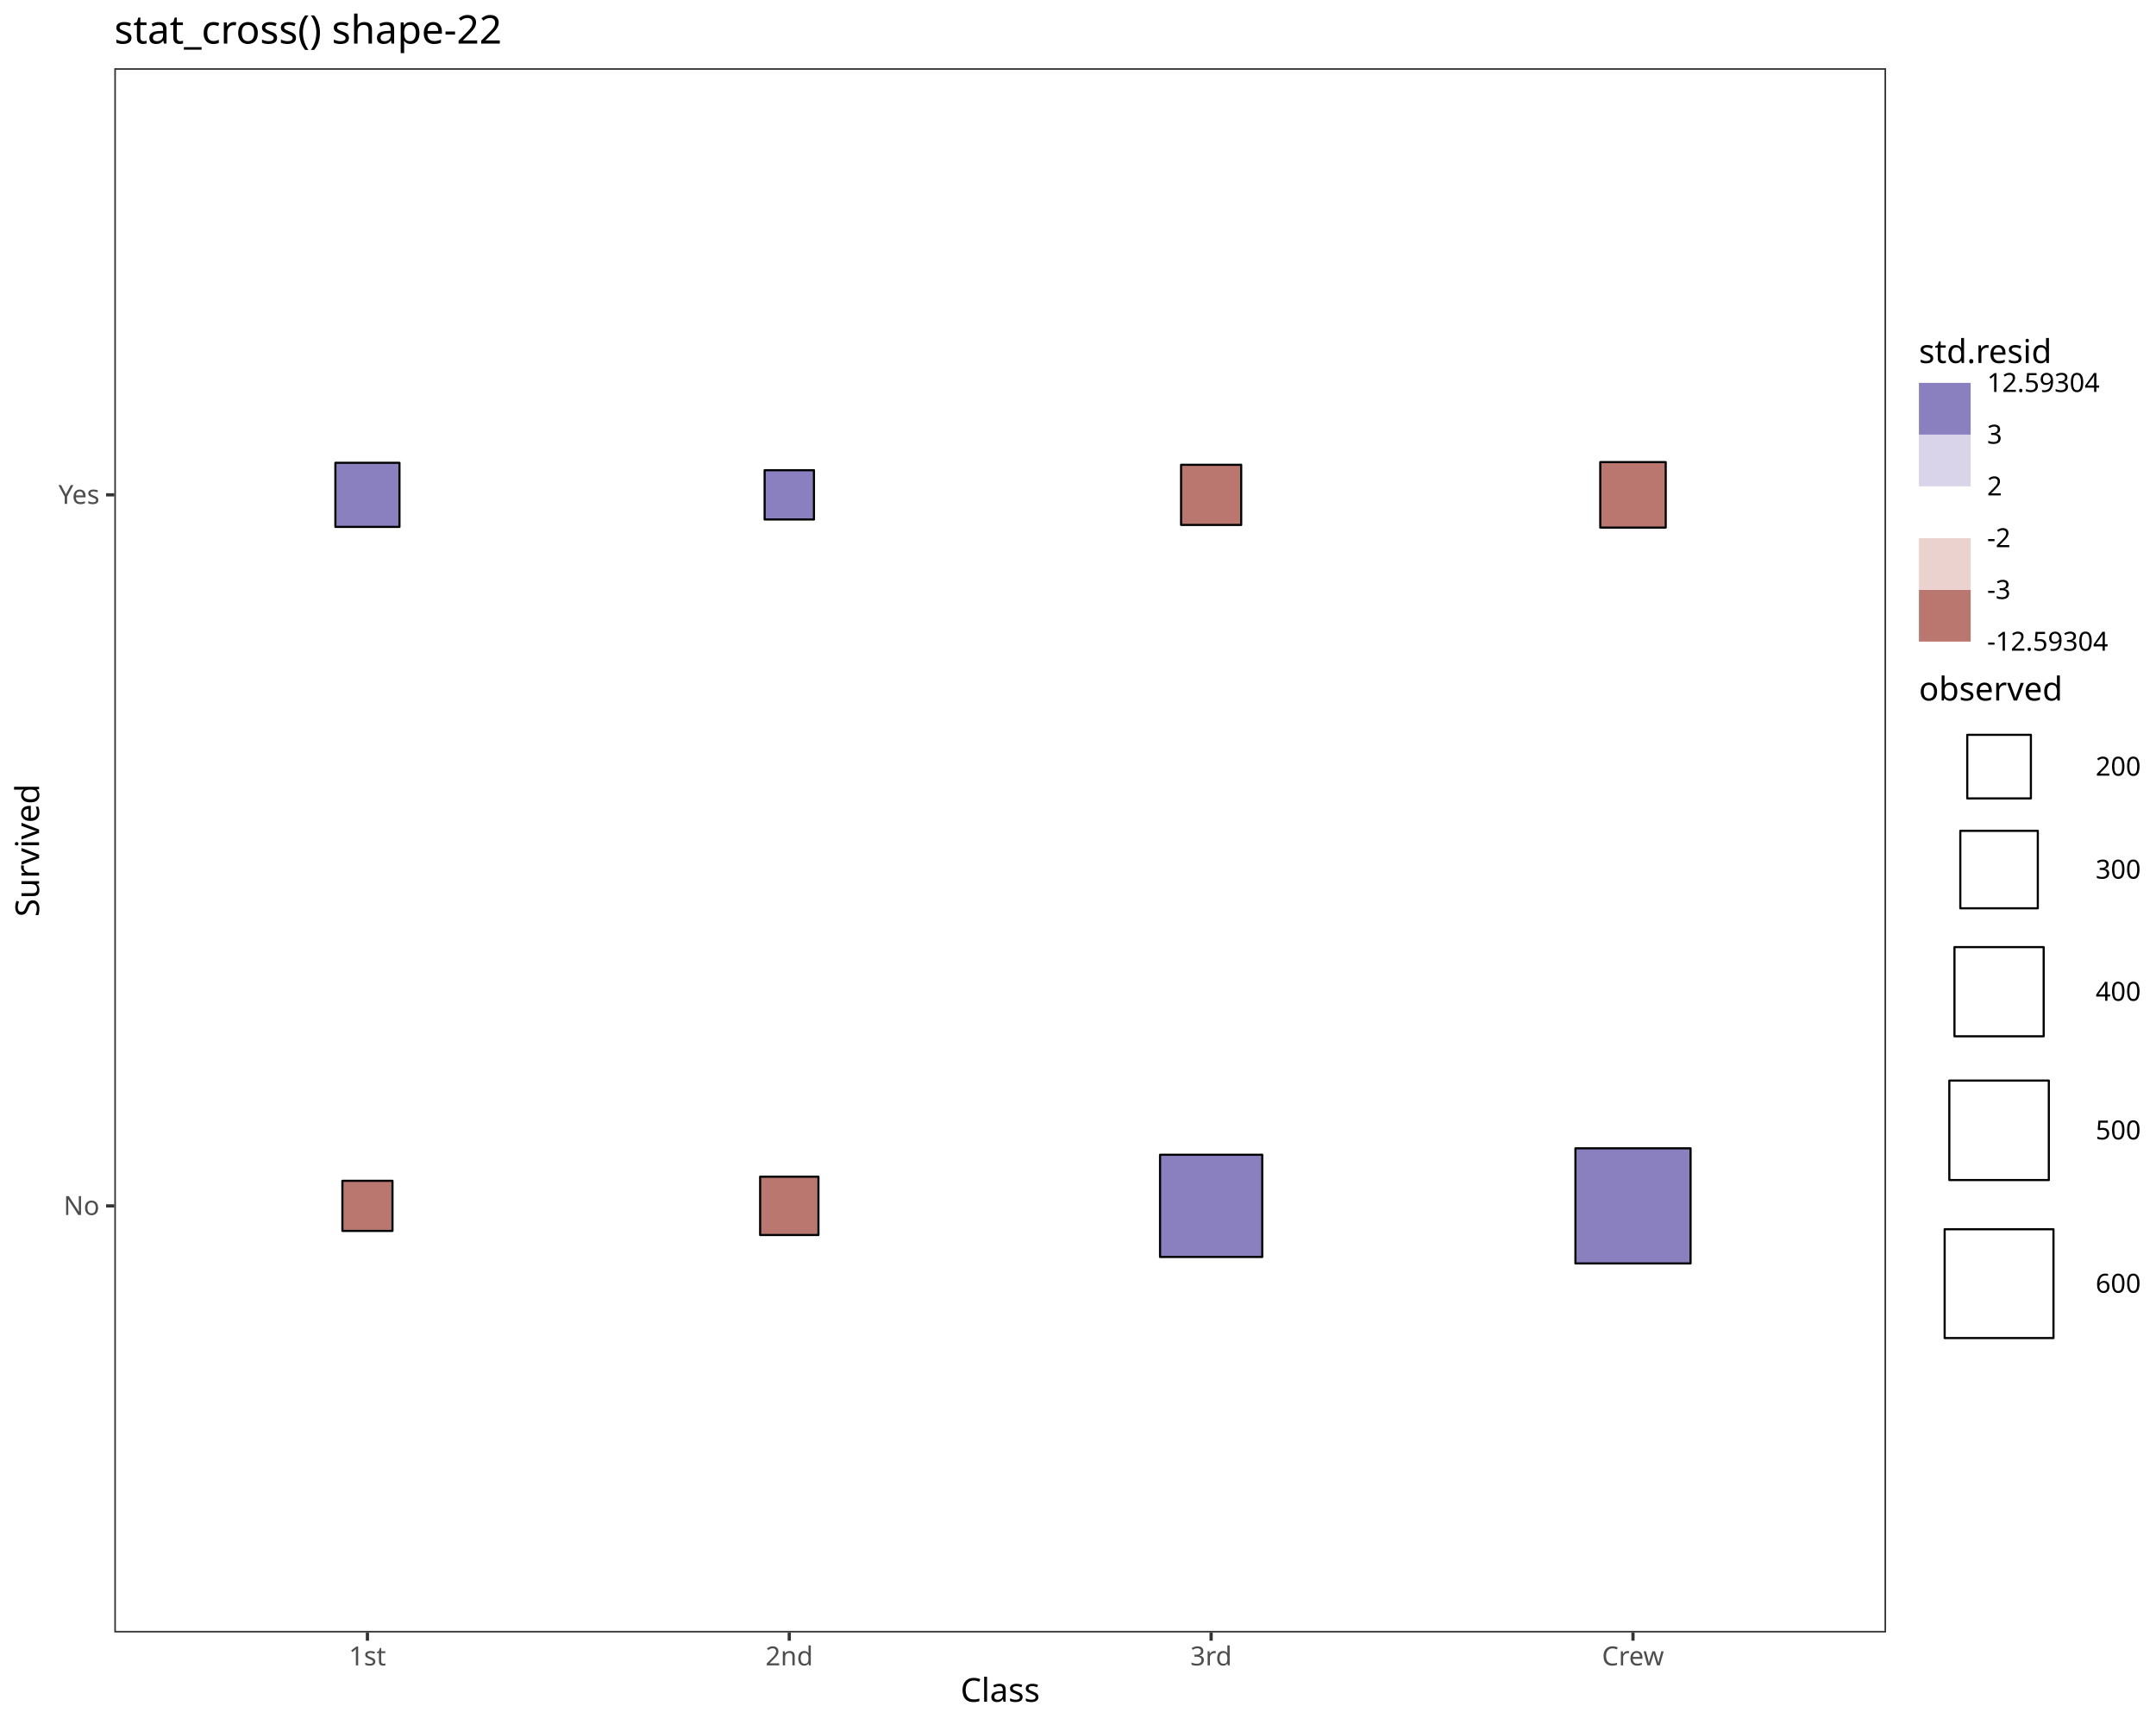
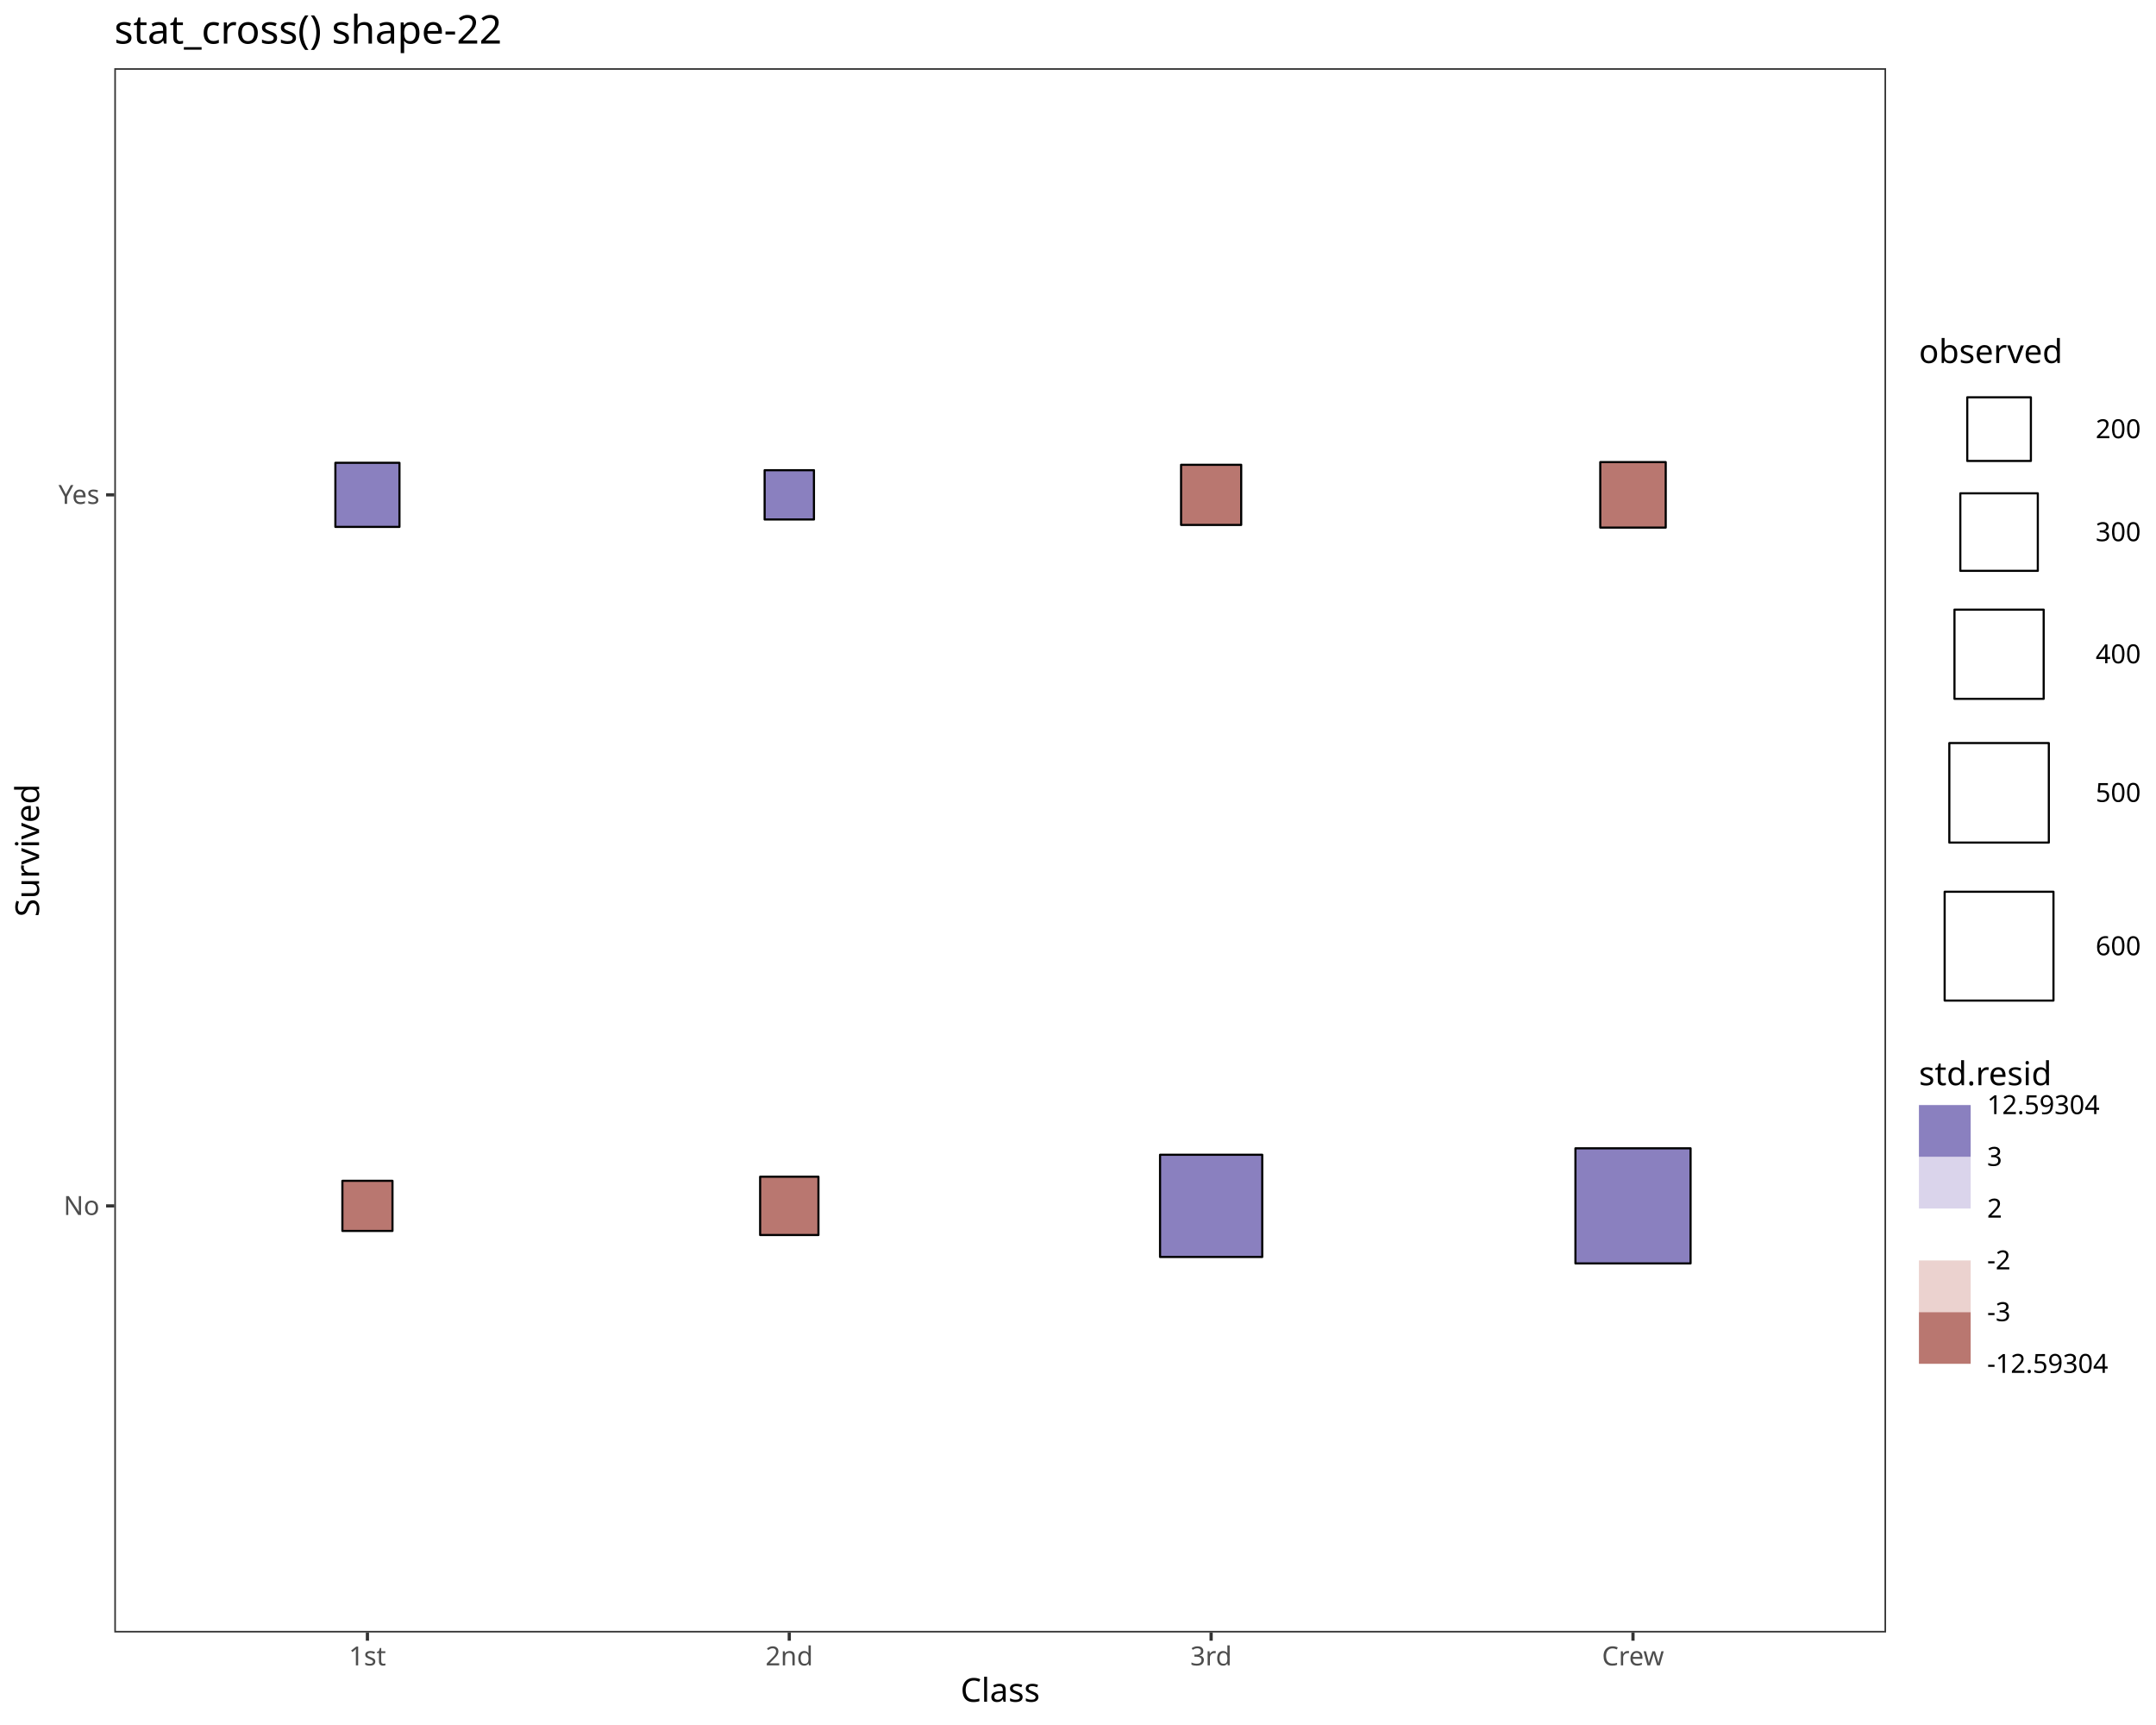
<svg xmlns="http://www.w3.org/2000/svg" class="svglite" data-engine-version="2.0" width="720.00pt" height="576.00pt" viewBox="0 0 720.00 576.00">
  <defs>
    <style type="text/css">
    .svglite line, .svglite polyline, .svglite polygon, .svglite path, .svglite rect, .svglite circle {
      fill: none;
      stroke: #000000;
      stroke-linecap: round;
      stroke-linejoin: round;
      stroke-miterlimit: 10.00;
    }
  </style>
  </defs>
  <rect width="100%" height="100%" style="stroke: none; fill: #FFFFFF;" />
  <defs>
    <clipPath id="cpMC4wMHw3MjAuMDB8MC4wMHw1NzYuMDA=">
      <rect x="0.00" y="0.00" width="720.00" height="576.00" />
    </clipPath>
  </defs>
  <g clip-path="url(#cpMC4wMHw3MjAuMDB8MC4wMHw1NzYuMDA=)">
    <rect x="0.00" y="0.00" width="720.00" height="576.00" style="stroke-width: 1.07; stroke: #FFFFFF; fill: #FFFFFF;" />
  </g>
  <defs>
    <clipPath id="cpMzguMTd8NjI5Ljg3fDIyLjc4fDU0NS4xMQ==">
      <rect x="38.17" y="22.78" width="591.69" height="522.33" />
    </clipPath>
  </defs>
  <g clip-path="url(#cpMzguMTd8NjI5Ljg3fDIyLjc4fDU0NS4xMQ==)">
    <rect x="38.17" y="22.78" width="591.69" height="522.33" style="stroke-width: 1.07; stroke: none; fill: #FFFFFF;" />
    <rect x="114.34" y="394.29" width="16.73" height="16.73" style="stroke-width: 0.71; fill: #B97770;" />
    <rect x="112.00" y="154.54" width="21.40" height="21.40" style="stroke-width: 0.71; fill: #8A80BF;" />
    <rect x="253.85" y="392.92" width="19.47" height="19.47" style="stroke-width: 0.71; fill: #B97770;" />
    <rect x="255.35" y="157.00" width="16.47" height="16.47" style="stroke-width: 0.71; fill: #8A80BF;" />
    <rect x="387.40" y="385.59" width="34.13" height="34.13" style="stroke-width: 0.71; fill: #8A80BF;" />
    <rect x="394.42" y="155.20" width="20.08" height="20.08" style="stroke-width: 0.71; fill: #B97770;" />
    <rect x="526.12" y="383.43" width="38.45" height="38.45" style="stroke-width: 0.71; fill: #8A80BF;" />
    <rect x="534.41" y="154.31" width="21.86" height="21.86" style="stroke-width: 0.71; fill: #B97770;" />
    <rect x="38.17" y="22.78" width="591.69" height="522.33" style="stroke-width: 1.07; stroke: #333333;" />
  </g>
  <g clip-path="url(#cpMC4wMHw3MjAuMDB8MC4wMHw1NzYuMDA=)">
    <text x="33.24" y="405.69" text-anchor="end" style="font-size: 8.80px; fill: #4D4D4D; font-family: sans;" textLength="11.25px" lengthAdjust="spacingAndGlyphs">No</text>
    <text x="33.24" y="168.26" text-anchor="end" style="font-size: 8.80px; fill: #4D4D4D; font-family: sans;" textLength="15.17px" lengthAdjust="spacingAndGlyphs">Yes</text>
    <polyline points="35.43,402.66 38.17,402.66 " style="stroke-width: 1.07; stroke: #333333; stroke-linecap: butt;" />
    <polyline points="35.43,165.24 38.17,165.24 " style="stroke-width: 1.07; stroke: #333333; stroke-linecap: butt;" />
    <polyline points="122.70,547.85 122.70,545.11 " style="stroke-width: 1.07; stroke: #333333; stroke-linecap: butt;" />
    <polyline points="263.58,547.85 263.58,545.11 " style="stroke-width: 1.07; stroke: #333333; stroke-linecap: butt;" />
    <polyline points="404.46,547.85 404.46,545.11 " style="stroke-width: 1.07; stroke: #333333; stroke-linecap: butt;" />
    <polyline points="545.34,547.85 545.34,545.11 " style="stroke-width: 1.07; stroke: #333333; stroke-linecap: butt;" />
    <text x="122.70" y="556.10" text-anchor="middle" style="font-size: 8.80px; fill: #4D4D4D; font-family: sans;" textLength="11.74px" lengthAdjust="spacingAndGlyphs">1st</text>
    <text x="263.58" y="556.10" text-anchor="middle" style="font-size: 8.80px; fill: #4D4D4D; font-family: sans;" textLength="14.68px" lengthAdjust="spacingAndGlyphs">2nd</text>
    <text x="404.46" y="556.10" text-anchor="middle" style="font-size: 8.80px; fill: #4D4D4D; font-family: sans;" textLength="12.72px" lengthAdjust="spacingAndGlyphs">3rd</text>
    <text x="545.34" y="556.10" text-anchor="middle" style="font-size: 8.80px; fill: #4D4D4D; font-family: sans;" textLength="20.54px" lengthAdjust="spacingAndGlyphs">Crew</text>
    <text x="334.02" y="568.24" text-anchor="middle" style="font-size: 11.00px; font-family: sans;" textLength="27.52px" lengthAdjust="spacingAndGlyphs">Class</text>
    <text transform="translate(13.05,283.95) rotate(-90)" text-anchor="middle" style="font-size: 11.00px; font-family: sans;" textLength="42.81px" lengthAdjust="spacingAndGlyphs">Survived</text>
-     <rect x="640.83" y="112.51" width="62.40" height="101.73" style="stroke-width: 1.07; stroke: none; fill: #FFFFFF;" />
-     <rect x="640.83" y="196.96" width="17.28" height="17.28" style="stroke-width: 0.75; stroke: none; fill: #B97770;" />
-     <rect x="640.83" y="179.68" width="17.28" height="17.28" style="stroke-width: 0.75; stroke: none; fill: #EBD2CF;" />
-     <rect x="640.83" y="162.40" width="17.28" height="17.28" style="stroke-width: 0.75; stroke: none; fill: #FFFFFF;" />
-     <rect x="640.83" y="145.12" width="17.28" height="17.28" style="stroke-width: 0.75; stroke: none; fill: #DAD4EB;" />
-     <rect x="640.83" y="127.84" width="17.28" height="17.28" style="stroke-width: 0.75; stroke: none; fill: #8A80BF;" />
-     <text x="663.59" y="217.27" style="font-size: 8.80px; font-family: sans;" textLength="39.64px" lengthAdjust="spacingAndGlyphs">-12.59304</text>
-     <text x="663.59" y="199.99" style="font-size: 8.80px; font-family: sans;" textLength="7.82px" lengthAdjust="spacingAndGlyphs">-3</text>
-     <text x="663.59" y="182.71" style="font-size: 8.80px; font-family: sans;" textLength="7.82px" lengthAdjust="spacingAndGlyphs">-2</text>
-     <text x="663.59" y="165.43" style="font-size: 8.80px; font-family: sans;" textLength="4.89px" lengthAdjust="spacingAndGlyphs">2</text>
-     <text x="663.59" y="148.15" style="font-size: 8.80px; font-family: sans;" textLength="4.89px" lengthAdjust="spacingAndGlyphs">3</text>
-     <text x="663.59" y="130.87" style="font-size: 8.80px; font-family: sans;" textLength="36.71px" lengthAdjust="spacingAndGlyphs">12.59304</text>
-     <text x="640.83" y="121.22" style="font-size: 11.00px; font-family: sans;" textLength="41.58px" lengthAdjust="spacingAndGlyphs">std.resid</text>
-     <rect x="640.83" y="225.20" width="73.69" height="230.19" style="stroke-width: 1.07; stroke: none; fill: #FFFFFF;" />
-     <text x="640.83" y="233.91" style="font-size: 11.00px; font-family: sans;" textLength="45.26px" lengthAdjust="spacingAndGlyphs">observed</text>
-     <rect x="640.83" y="240.53" width="53.53" height="30.91" style="stroke-width: 1.07; stroke: none; fill: #FFFFFF;" />
-     <rect x="656.97" y="245.36" width="21.25" height="21.25" style="stroke-width: 0.71;" />
-     <rect x="640.83" y="271.44" width="53.53" height="37.85" style="stroke-width: 1.07; stroke: none; fill: #FFFFFF;" />
-     <rect x="654.65" y="277.42" width="25.88" height="25.88" style="stroke-width: 0.71;" />
-     <rect x="640.83" y="309.29" width="53.53" height="43.71" style="stroke-width: 1.07; stroke: none; fill: #FFFFFF;" />
-     <rect x="652.70" y="316.25" width="29.79" height="29.79" style="stroke-width: 0.71;" />
-     <rect x="640.83" y="352.99" width="53.53" height="48.87" style="stroke-width: 1.07; stroke: none; fill: #FFFFFF;" />
-     <rect x="650.98" y="360.81" width="33.23" height="33.23" style="stroke-width: 0.71;" />
-     <rect x="640.83" y="401.86" width="53.53" height="53.53" style="stroke-width: 1.07; stroke: none; fill: #FFFFFF;" />
-     <rect x="649.42" y="410.46" width="36.34" height="36.34" style="stroke-width: 0.71;" />
-     <text x="699.84" y="259.01" style="font-size: 8.80px; font-family: sans;" textLength="14.68px" lengthAdjust="spacingAndGlyphs">200</text>
-     <text x="699.84" y="293.39" style="font-size: 8.80px; font-family: sans;" textLength="14.68px" lengthAdjust="spacingAndGlyphs">300</text>
-     <text x="699.84" y="334.17" style="font-size: 8.80px; font-family: sans;" textLength="14.68px" lengthAdjust="spacingAndGlyphs">400</text>
-     <text x="699.84" y="380.46" style="font-size: 8.80px; font-family: sans;" textLength="14.68px" lengthAdjust="spacingAndGlyphs">500</text>
-     <text x="699.84" y="431.65" style="font-size: 8.80px; font-family: sans;" textLength="14.68px" lengthAdjust="spacingAndGlyphs">600</text>
+     <rect x="640.83" y="112.51" width="73.69" height="230.19" style="stroke-width: 1.07; stroke: none; fill: #FFFFFF;" />
+     <text x="640.83" y="121.22" style="font-size: 11.00px; font-family: sans;" textLength="45.26px" lengthAdjust="spacingAndGlyphs">observed</text>
+     <rect x="640.83" y="127.84" width="53.53" height="30.91" style="stroke-width: 1.07; stroke: none; fill: #FFFFFF;" />
+     <rect x="656.97" y="132.67" width="21.25" height="21.25" style="stroke-width: 0.71;" />
+     <rect x="640.83" y="158.74" width="53.53" height="37.85" style="stroke-width: 1.07; stroke: none; fill: #FFFFFF;" />
+     <rect x="654.65" y="164.73" width="25.88" height="25.88" style="stroke-width: 0.71;" />
+     <rect x="640.83" y="196.60" width="53.53" height="43.71" style="stroke-width: 1.07; stroke: none; fill: #FFFFFF;" />
+     <rect x="652.70" y="203.56" width="29.79" height="29.79" style="stroke-width: 0.71;" />
+     <rect x="640.83" y="240.30" width="53.53" height="48.87" style="stroke-width: 1.07; stroke: none; fill: #FFFFFF;" />
+     <rect x="650.98" y="248.12" width="33.23" height="33.23" style="stroke-width: 0.71;" />
+     <rect x="640.83" y="289.17" width="53.53" height="53.53" style="stroke-width: 1.07; stroke: none; fill: #FFFFFF;" />
+     <rect x="649.42" y="297.76" width="36.34" height="36.34" style="stroke-width: 0.71;" />
+     <text x="699.84" y="146.32" style="font-size: 8.80px; font-family: sans;" textLength="14.68px" lengthAdjust="spacingAndGlyphs">200</text>
+     <text x="699.84" y="180.70" style="font-size: 8.80px; font-family: sans;" textLength="14.68px" lengthAdjust="spacingAndGlyphs">300</text>
+     <text x="699.84" y="221.48" style="font-size: 8.80px; font-family: sans;" textLength="14.68px" lengthAdjust="spacingAndGlyphs">400</text>
+     <text x="699.84" y="267.76" style="font-size: 8.80px; font-family: sans;" textLength="14.68px" lengthAdjust="spacingAndGlyphs">500</text>
+     <text x="699.84" y="318.96" style="font-size: 8.80px; font-family: sans;" textLength="14.68px" lengthAdjust="spacingAndGlyphs">600</text>
+     <rect x="640.83" y="353.66" width="62.40" height="101.73" style="stroke-width: 1.07; stroke: none; fill: #FFFFFF;" />
+     <text x="640.83" y="362.37" style="font-size: 11.00px; font-family: sans;" textLength="41.58px" lengthAdjust="spacingAndGlyphs">std.resid</text>
+     <rect x="640.83" y="438.11" width="17.28" height="17.28" style="stroke-width: 0.75; stroke: none; fill: #B97770;" />
+     <rect x="640.83" y="420.83" width="17.28" height="17.28" style="stroke-width: 0.75; stroke: none; fill: #EBD2CF;" />
+     <rect x="640.83" y="403.55" width="17.28" height="17.28" style="stroke-width: 0.75; stroke: none; fill: #FFFFFF;" />
+     <rect x="640.83" y="386.27" width="17.28" height="17.28" style="stroke-width: 0.75; stroke: none; fill: #DAD4EB;" />
+     <rect x="640.83" y="368.99" width="17.28" height="17.28" style="stroke-width: 0.75; stroke: none; fill: #8A80BF;" />
+     <text x="663.59" y="458.42" style="font-size: 8.80px; font-family: sans;" textLength="39.64px" lengthAdjust="spacingAndGlyphs">-12.59304</text>
+     <text x="663.59" y="441.14" style="font-size: 8.80px; font-family: sans;" textLength="7.82px" lengthAdjust="spacingAndGlyphs">-3</text>
+     <text x="663.59" y="423.86" style="font-size: 8.80px; font-family: sans;" textLength="7.82px" lengthAdjust="spacingAndGlyphs">-2</text>
+     <text x="663.59" y="406.58" style="font-size: 8.80px; font-family: sans;" textLength="4.89px" lengthAdjust="spacingAndGlyphs">2</text>
+     <text x="663.59" y="389.30" style="font-size: 8.80px; font-family: sans;" textLength="4.89px" lengthAdjust="spacingAndGlyphs">3</text>
+     <text x="663.59" y="372.02" style="font-size: 8.80px; font-family: sans;" textLength="36.71px" lengthAdjust="spacingAndGlyphs">12.59304</text>
    <text x="38.17" y="14.56" style="font-size: 13.20px; font-family: sans;" textLength="127.69px" lengthAdjust="spacingAndGlyphs">stat_cross() shape-22</text>
  </g>
</svg>
